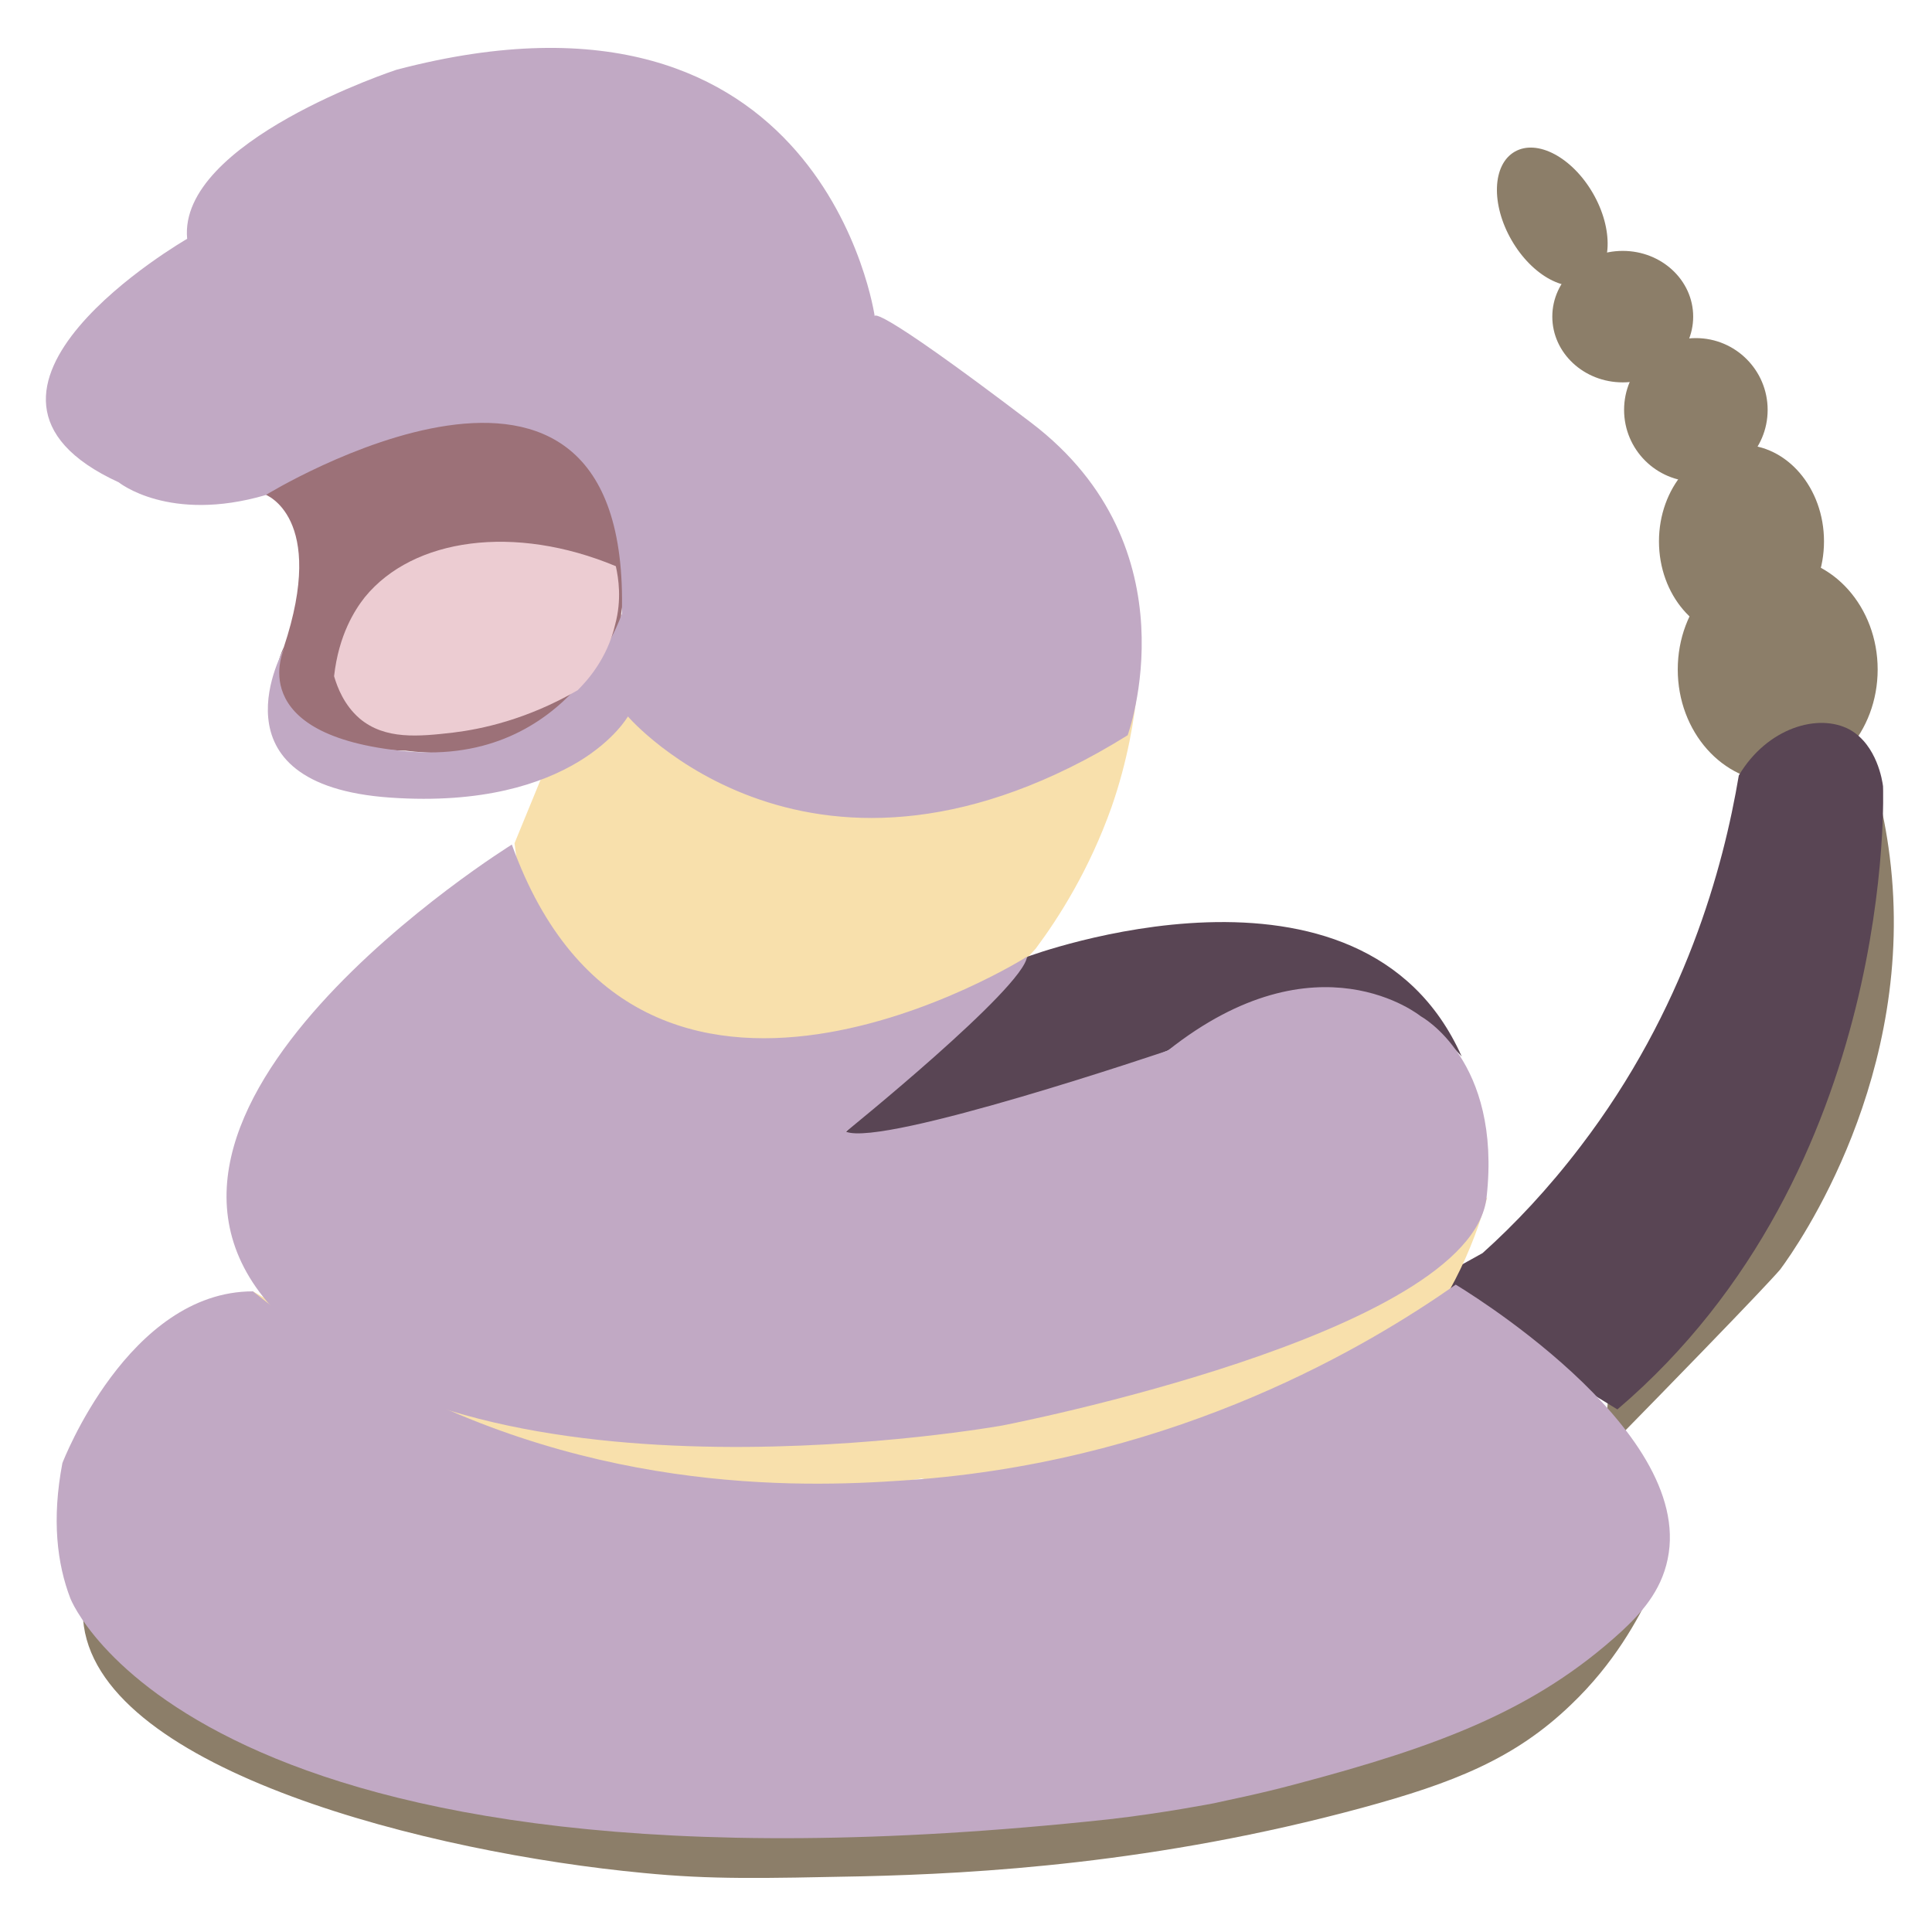
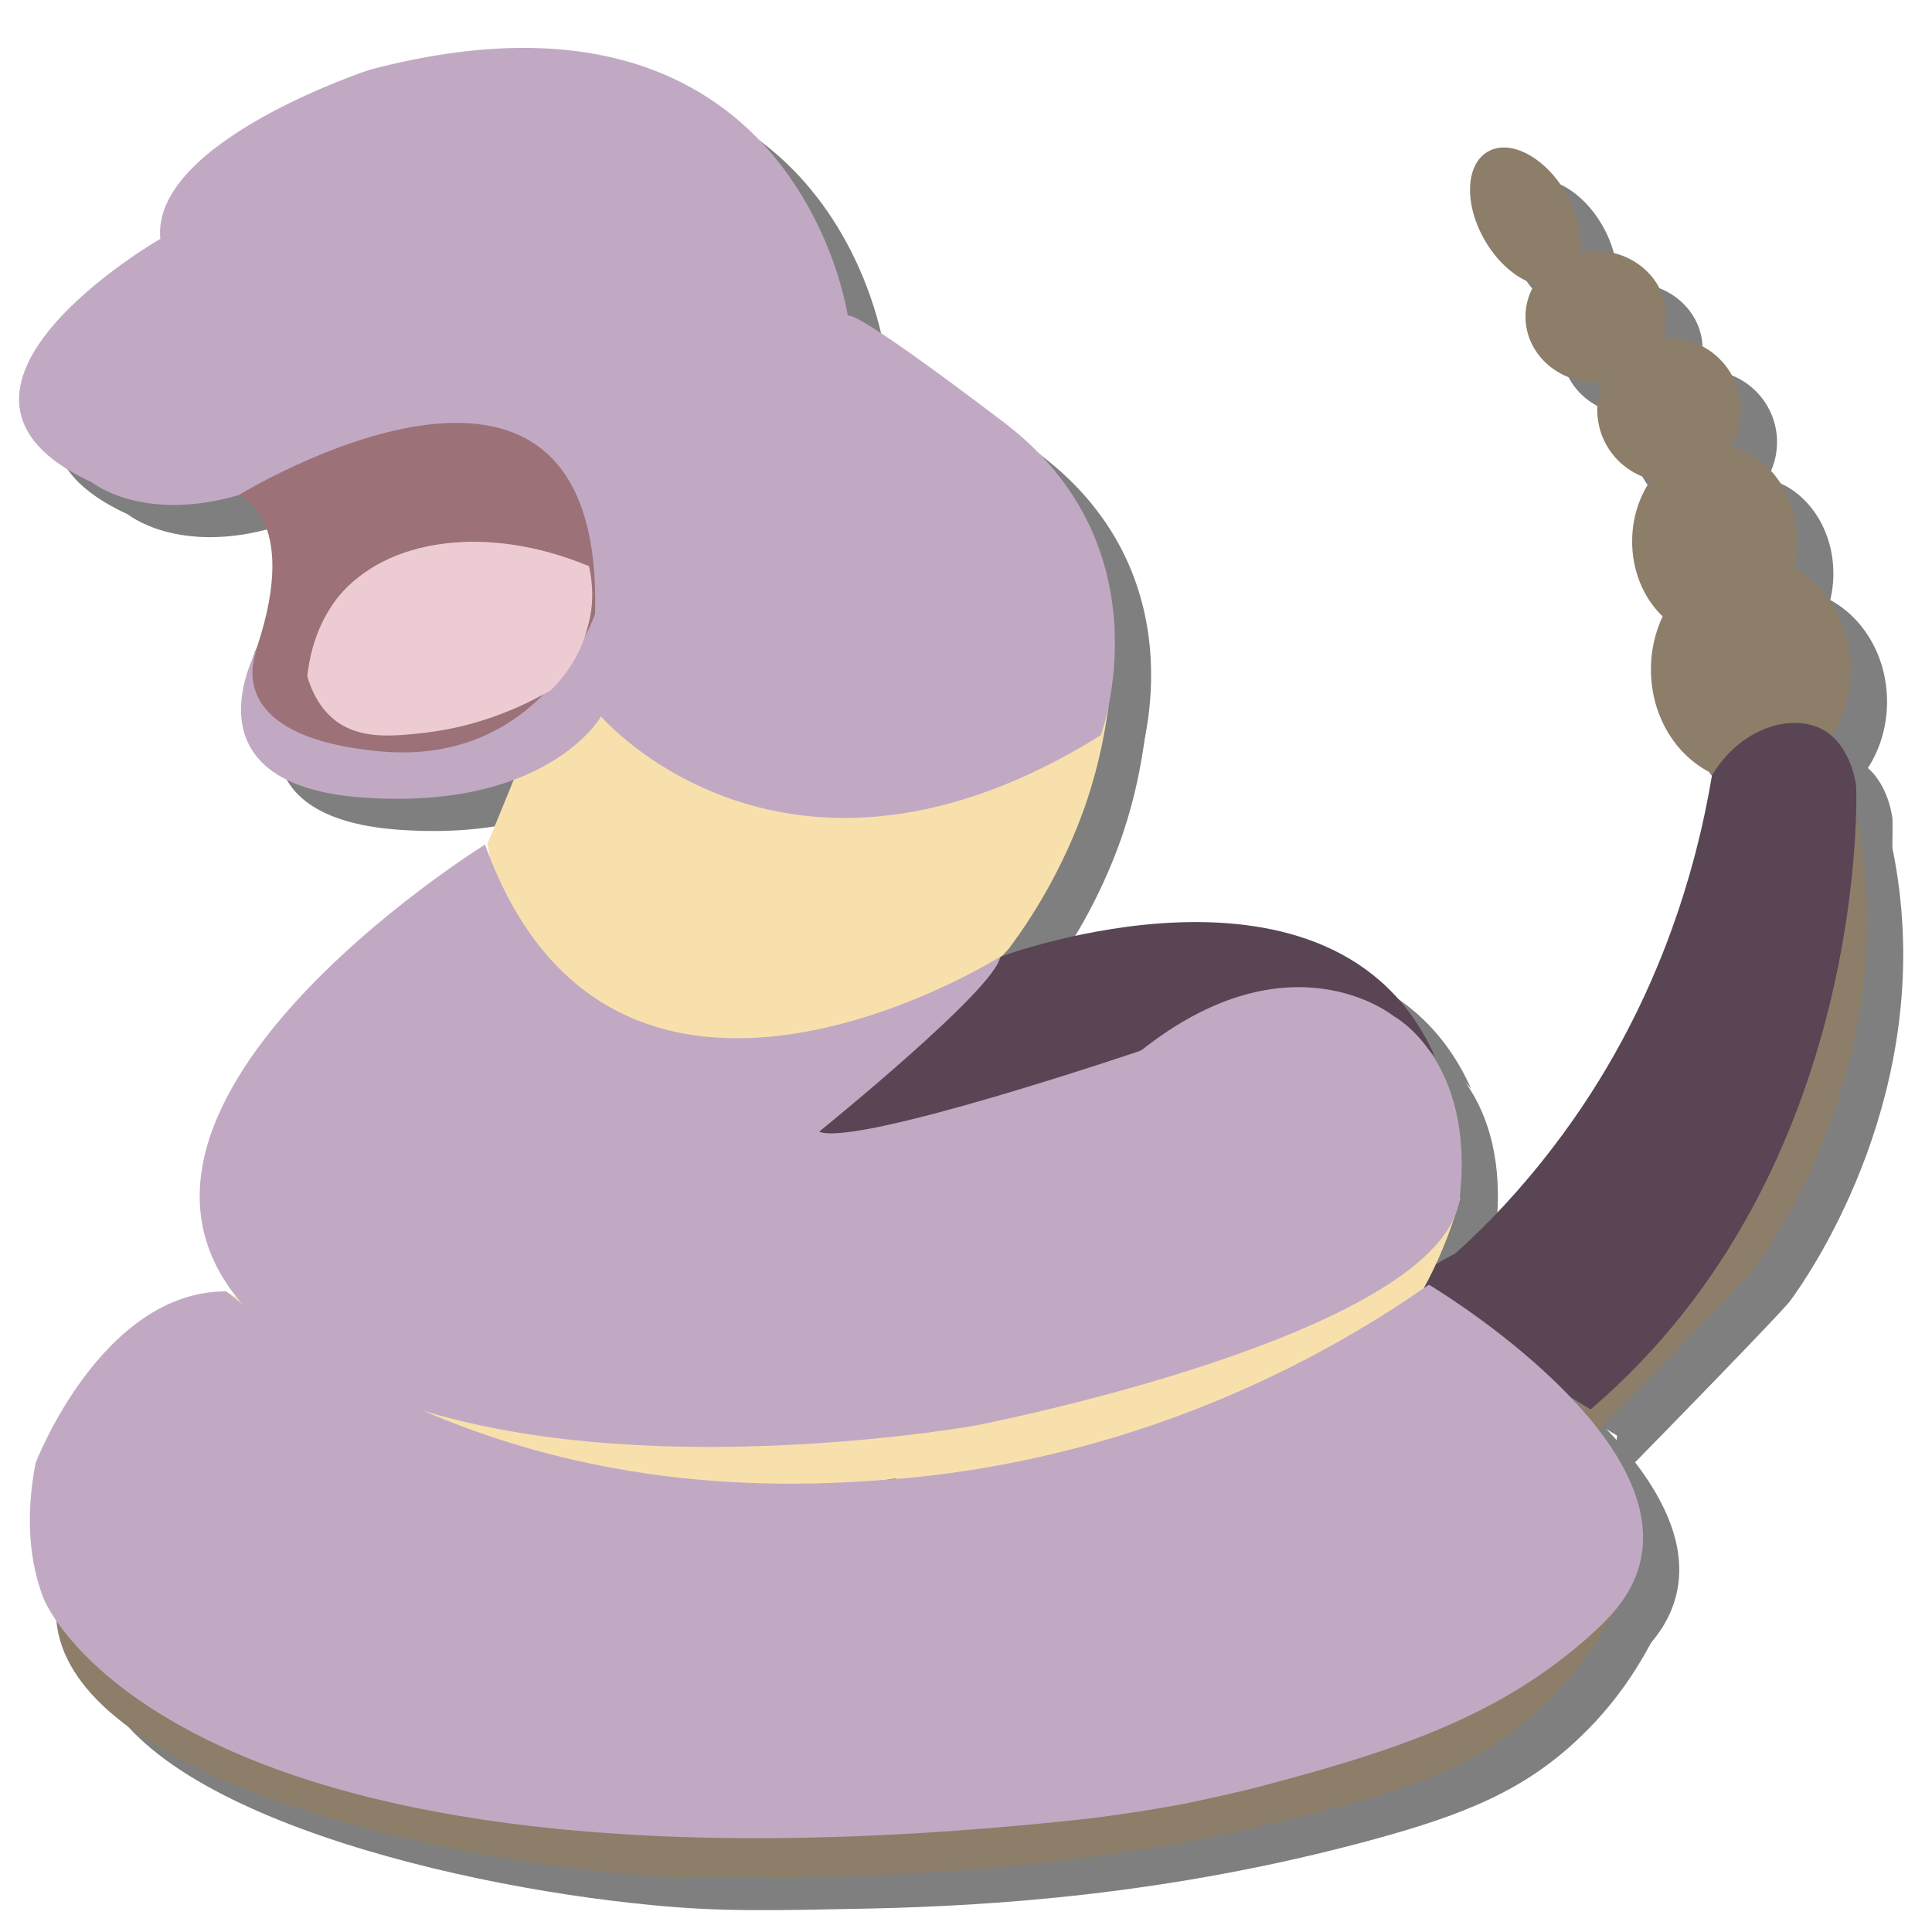
<svg xmlns="http://www.w3.org/2000/svg" version="1.1" id="Layer_1" x="0px" y="0px" viewBox="0 0 288 288" style="enable-background:new 0 0 288 288;" xml:space="preserve">
  <style type="text/css">
- 	.st0{fill:#8C7E69;}
- 	.st1{fill:#594554;}
- 	.st2{fill:#F8E0AC;}
- 	.st3{fill:#9C7178;}
- 	.st4{fill:#C1A9C4;}
- 	.st5{fill:#ECCCD2;}
+ 	.st0{opacity:0.5;}
+ 	.st1{fill:#8C7E69;}
+ 	.st2{fill:#594554;}
+ 	.st3{fill:#F8E0AC;}
+ 	.st4{fill:#9C7178;}
+ 	.st5{fill:#C1A9C4;}
+ 	.st6{fill:#ECCCD2;}
</style>
-   <circle class="st0" cx="252.8" cy="61.1" r="10.7" />
-   <ellipse class="st0" cx="241.9" cy="47.2" rx="10.5" ry="9.8" />
-   <ellipse transform="matrix(0.866 -0.5 0.5 0.866 14.8534 120.0417)" class="st0" cx="231.4" cy="32.3" rx="7" ry="11.2" />
-   <ellipse class="st0" cx="265" cy="99.8" rx="14.9" ry="16.8" />
-   <ellipse class="st0" cx="259.6" cy="80.7" rx="12.3" ry="14.4" />
-   <path class="st0" d="M239.8,207.8c12.6-32.4,25.2-64.9,37.7-97.3c1.5,4,3.3,9.9,4.2,17.2c4.1,32.6-13.7,58-16.3,61.5  c0,0-1.4,1.9-26.5,27.5l0,0L239.8,207.8z" />
-   <path class="st1" d="M211.7,192c3.1-1.7,6.2-3.5,9.3-5.2c4.8-4.3,9.8-9.6,14.6-15.9c15.6-20.4,21.3-41.6,23.6-55.3  c4.2-7.1,11.9-9.4,16.6-6.8c4,2.3,4.8,7.6,4.9,8.4c0,0,2.3,57.2-39.6,92.9C231.3,204.1,221.5,198.1,211.7,192z" />
-   <path class="st0" d="M248.2,228.8c0,0-46.6,49.4-140.7,41.5c-8.8,0.7-19.5,0.5-31.4-1.6c-31.1-5.5-52.7-21.5-63.6-31  c-0.1,0.8-0.3,2.5,0,4.7c3.1,21.6,51.6,33.8,83.4,36.8c10.2,1,17.7,0.8,32.6,0.5c17.2-0.4,43.9-1.9,74.5-10.2  c13.6-3.7,22.8-7.3,31.2-15.4c6.4-6.1,10-12.7,12.1-17.2C246.9,234.1,247.6,231.4,248.2,228.8z" />
-   <path class="st2" d="M37.7,192.5c12.3,7.2,28.3,14.3,47.6,18.3c66.8,13.6,121.8-22.1,136.4-32.3c-2,7.2-6,17-14.3,25.6  c-25.5,26.7-67.2,17-70,16.3C137.3,220.4,40,236.7,37.7,192.5z" />
-   <path class="st2" d="M76.7,125.7c2.9-7.1,5.8-14.1,8.7-21.2l8.1-1.5c4.8,4,13.3,9.9,25.4,12.3c26.4,5.4,47.3-10.3,50.7-13  c-0.5,4.9-1.5,11.1-3.9,18c-3.3,9.3-7.8,16.4-11.3,21.1c-18.7,20.8-46,24.9-62.2,13.6C79.3,146,77.2,129.8,76.7,125.7z" />
-   <path class="st1" d="M153.2,142.6c0,0,49.8-18.6,64.7,14.9c0,0-15.8-19.1-43.8-0.9c0,0-42.4,17.7-48,12.1  C126.2,168.7,148.1,147.8,153.2,142.6z" />
-   <path class="st3" d="M39.5,73.7c0,0,9.3,3.3,2.8,22.8c0,0-7.9,14.9,18.2,15.4c0,0,31.7,4.7,32.1-20.5  C92.6,91.4,102.9,36.4,39.5,73.7z" />
-   <path class="st4" d="M130.4,47.2c0,0-7.5-53.6-71.3-36.8c0,0-32.6,10.7-31.2,25.2c0,0-39.6,22.8-10.2,36.3c0,0,7.5,6.1,21.9,1.9  c0,0,54.5-33.5,53.1,17.7c0,0-7.5,22.8-32.1,20.5c-24.7-2.3-18.2-15.4-18.2-15.4S30.7,117,58.2,118.9s35.4-12.1,35.4-12.1  s27.5,32.1,74.5,2.8c0,0,10.2-27.9-14.4-46.6S130.4,47.2,130.4,47.2z" />
-   <path class="st4" d="M76.3,125.9c0,0-64.7,40.1-34.5,70.3s107.6,16.3,107.6,16.3s69.9-13.5,72.2-34s-9.8-27-9.8-27  s-15.4-12.6-37.7,5.1c0,0-42.4,14.4-48,12.1c0,0,26.5-21.4,27-26.1C153.2,142.6,95.4,179,76.3,125.9z" />
-   <path class="st4" d="M217,191.5c0,0,35.7,21.2,31.6,40.9c-1,4.9-4.1,8.2-6.9,10.8c-12.8,11.7-27.1,17.1-48.7,22.8  c-5.6,1.5-10.3,2.4-12,2.8c0,0-7.7,1.5-15.7,2.4C29,285.9,10.5,238.3,10.5,238.3c-2-5.2-2.8-11.8-1.2-20.2c0,0,9.8-25.6,28.4-25.6  c5,4,12.1,9.2,21.4,14c33.2,17.2,64.9,15,78.2,14C176.1,217.3,204,200.6,217,191.5z" />
-   <path class="st5" d="M91.8,84.4c-15.1-6.3-30.2-4.2-37.4,4.6c-1.5,1.9-3.9,5.6-4.6,11.8c0.5,1.7,1.5,4.3,3.8,6.3  c3.8,3.2,8.8,2.7,14,2.1c4.1-0.5,10.9-1.9,18.5-6.3c1.3-1.3,4.4-4.6,5.6-9.8C92.7,89.4,92.2,86.2,91.8,84.4z" />
+   <g class="st0">
+     <circle cx="254.2" cy="65.9" r="10.7" />
+     <ellipse cx="243.3" cy="52" rx="10.5" ry="9.8" />
+     <ellipse transform="matrix(0.866 -0.5 0.5 0.866 12.6291 121.3545)" cx="232.8" cy="37.1" rx="7" ry="11.2" />
+     <ellipse cx="266.4" cy="104.6" rx="14.9" ry="16.8" />
+     <ellipse cx="261" cy="85.5" rx="12.3" ry="14.4" />
+     <path d="M241.2,212.6c12.6-32.4,25.2-64.9,37.7-97.3c1.5,4,3.3,9.9,4.2,17.2c4.1,32.6-13.7,58-16.3,61.5c0,0-1.4,1.9-26.5,27.5l0,0   L241.2,212.6z" />
+     <path d="M213.1,196.8c3.1-1.7,6.2-3.5,9.3-5.2c4.8-4.3,9.8-9.6,14.6-15.9c15.6-20.4,21.3-41.6,23.6-55.3c4.2-7.1,11.9-9.4,16.6-6.8   c4,2.3,4.8,7.6,4.9,8.4c0,0,2.3,57.2-39.6,92.9C232.7,208.9,222.9,202.9,213.1,196.8z" />
+     <path d="M249.6,233.6c0,0-46.6,49.4-140.7,41.5c-8.8,0.7-19.5,0.5-31.4-1.6c-31.1-5.5-52.7-21.5-63.6-31c-0.1,0.8-0.3,2.5,0,4.7   C17,268.8,65.5,281,97.3,284c10.2,1,17.7,0.8,32.6,0.5c17.2-0.4,43.9-1.9,74.5-10.2c13.6-3.7,22.8-7.3,31.2-15.4   c6.4-6.1,10-12.7,12.1-17.2C248.3,238.9,249,236.2,249.6,233.6z" />
+     <path d="M39.1,197.3c12.3,7.2,28.3,14.3,47.6,18.3c66.8,13.6,121.8-22.1,136.4-32.3c-2,7.2-6,17-14.3,25.6   c-25.5,26.7-67.2,17-70,16.3C138.7,225.2,41.4,241.5,39.1,197.3z" />
+     <path d="M78.1,130.5c2.9-7.1,5.8-14.1,8.7-21.2l8.1-1.5c4.8,4,13.3,9.9,25.4,12.3c26.4,5.4,47.3-10.3,50.7-13   c-0.5,4.9-1.5,11.1-3.9,18c-3.3,9.3-7.8,16.4-11.3,21.1c-18.7,20.8-46,24.9-62.2,13.6C80.7,150.8,78.6,134.6,78.1,130.5z" />
+     <path d="M154.6,147.4c0,0,49.8-18.6,64.7,14.9c0,0-15.8-19.1-43.8-0.9c0,0-42.4,17.7-48,12.1C127.6,173.5,149.5,152.6,154.6,147.4z   " />
+     <path d="M40.9,78.5c0,0,9.3,3.3,2.8,22.8c0,0-7.9,14.9,18.2,15.4c0,0,31.7,4.7,32.1-20.5C94,96.2,104.3,41.2,40.9,78.5z" />
+     <path d="M131.8,52c0,0-7.5-53.6-71.3-36.8c0,0-32.6,10.7-31.2,25.2c0,0-39.6,22.8-10.2,36.3c0,0,7.5,6.1,21.9,1.9   c0,0,54.5-33.5,53.1,17.7c0,0-7.5,22.8-32.1,20.5c-24.7-2.3-18.2-15.4-18.2-15.4s-11.7,20.4,15.8,22.3S95,111.6,95,111.6   s27.5,32.1,74.5,2.8c0,0,10.2-27.9-14.4-46.6S131.8,52,131.8,52z" />
+     <path d="M77.7,130.7c0,0-64.7,40.1-34.5,70.3s107.6,16.3,107.6,16.3s69.9-13.5,72.2-34s-9.8-27-9.8-27s-15.4-12.6-37.7,5.1   c0,0-42.4,14.4-48,12.1c0,0,26.5-21.4,27-26.1C154.6,147.4,96.8,183.8,77.7,130.7z" />
+     <path d="M218.4,196.3c0,0,35.7,21.2,31.6,40.9c-1,4.9-4.1,8.2-6.9,10.8c-12.8,11.7-27.1,17.1-48.7,22.8c-5.6,1.5-10.3,2.4-12,2.8   c0,0-7.7,1.5-15.7,2.4C30.4,290.7,11.9,243.1,11.9,243.1c-2-5.2-2.8-11.8-1.2-20.2c0,0,9.8-25.6,28.4-25.6c5,4,12.1,9.2,21.4,14   c33.2,17.2,64.9,15,78.2,14C177.5,222.1,205.4,205.4,218.4,196.3z" />
+     <path d="M93.2,89.2C78.1,82.9,63,85,55.8,93.8c-1.5,1.9-3.9,5.6-4.6,11.8c0.5,1.7,1.5,4.3,3.8,6.3c3.8,3.2,8.8,2.7,14,2.1   c4.1-0.5,10.9-1.9,18.5-6.3c1.3-1.3,4.4-4.6,5.6-9.8C94.1,94.2,93.6,91,93.2,89.2z" />
+   </g>
+   <g>
+     <circle class="st1" cx="248.8" cy="61.1" r="10.7" />
+     <ellipse class="st1" cx="237.9" cy="47.2" rx="10.5" ry="9.8" />
+     <ellipse transform="matrix(0.866 -0.5 0.5 0.866 14.3096 118.0298)" class="st1" cx="227.4" cy="32.3" rx="7" ry="11.2" />
+     <ellipse class="st1" cx="261" cy="99.8" rx="14.9" ry="16.8" />
+     <ellipse class="st1" cx="255.6" cy="80.7" rx="12.3" ry="14.4" />
+     <path class="st1" d="M235.8,207.8c12.6-32.4,25.2-64.9,37.7-97.3c1.5,4,3.3,9.9,4.2,17.2c4.1,32.6-13.7,58-16.3,61.5   c0,0-1.4,1.9-26.5,27.5l0,0L235.8,207.8z" />
+     <path class="st2" d="M207.7,192c3.1-1.7,6.2-3.5,9.3-5.2c4.8-4.3,9.8-9.6,14.6-15.9c15.6-20.4,21.3-41.6,23.6-55.3   c4.2-7.1,11.9-9.4,16.6-6.8c4,2.3,4.8,7.6,4.9,8.4c0,0,2.3,57.2-39.6,92.9C227.3,204.1,217.5,198.1,207.7,192z" />
+     <path class="st1" d="M244.2,228.8c0,0-46.6,49.4-140.7,41.5c-8.8,0.7-19.5,0.5-31.4-1.6c-31.1-5.5-52.7-21.5-63.6-31   c-0.1,0.8-0.3,2.5,0,4.7c3.1,21.6,51.6,33.8,83.4,36.8c10.2,1,17.7,0.8,32.6,0.5c17.2-0.4,43.9-1.9,74.5-10.2   c13.6-3.7,22.8-7.3,31.2-15.4c6.4-6.1,10-12.7,12.1-17.2C242.9,234.1,243.6,231.4,244.2,228.8z" />
+     <path class="st3" d="M33.7,192.5c12.3,7.2,28.3,14.3,47.6,18.3c66.8,13.6,121.8-22.1,136.4-32.3c-2,7.2-6,17-14.3,25.6   c-25.5,26.7-67.2,17-70,16.3C133.3,220.4,36,236.7,33.7,192.5z" />
+     <path class="st3" d="M72.7,125.7c2.9-7.1,5.8-14.1,8.7-21.2l8.1-1.5c4.8,4,13.3,9.9,25.4,12.3c26.4,5.4,47.3-10.3,50.7-13   c-0.5,4.9-1.5,11.1-3.9,18c-3.3,9.3-7.8,16.4-11.3,21.1c-18.7,20.8-46,24.9-62.2,13.6C75.3,146,73.2,129.8,72.7,125.7z" />
+     <path class="st2" d="M149.2,142.6c0,0,49.8-18.6,64.7,14.9c0,0-15.8-19.1-43.8-0.9c0,0-42.4,17.7-48,12.1   C122.2,168.7,144.1,147.8,149.2,142.6z" />
+     <path class="st4" d="M35.5,73.7c0,0,9.3,3.3,2.8,22.8c0,0-7.9,14.9,18.2,15.4c0,0,31.7,4.7,32.1-20.5   C88.6,91.4,98.9,36.4,35.5,73.7z" />
+     <path class="st5" d="M126.4,47.2c0,0-7.5-53.6-71.3-36.8c0,0-32.6,10.7-31.2,25.2c0,0-39.6,22.8-10.2,36.3c0,0,7.5,6.1,21.9,1.9   c0,0,54.5-33.5,53.1,17.7c0,0-7.5,22.8-32.1,20.5c-24.7-2.3-18.2-15.4-18.2-15.4S26.7,117,54.2,118.9s35.4-12.1,35.4-12.1   s27.5,32.1,74.5,2.8c0,0,10.2-27.9-14.4-46.6S126.4,47.2,126.4,47.2z" />
+     <path class="st5" d="M72.3,125.9c0,0-64.7,40.1-34.5,70.3s107.6,16.3,107.6,16.3s69.9-13.5,72.2-34s-9.8-27-9.8-27   s-15.4-12.6-37.7,5.1c0,0-42.4,14.4-48,12.1c0,0,26.5-21.4,27-26.1C149.2,142.6,91.4,179,72.3,125.9z" />
+     <path class="st5" d="M213,191.5c0,0,35.7,21.2,31.6,40.9c-1,4.9-4.1,8.2-6.9,10.8c-12.8,11.7-27.1,17.1-48.7,22.8   c-5.6,1.5-10.3,2.4-12,2.8c0,0-7.7,1.5-15.7,2.4C25,285.9,6.5,238.3,6.5,238.3c-2-5.2-2.8-11.8-1.2-20.2c0,0,9.8-25.6,28.4-25.6   c5,4,12.1,9.2,21.4,14c33.2,17.2,64.9,15,78.2,14C172.1,217.3,200,200.6,213,191.5z" />
+     <path class="st6" d="M87.8,84.4c-15.1-6.3-30.2-4.2-37.4,4.6c-1.5,1.9-3.9,5.6-4.6,11.8c0.5,1.7,1.5,4.3,3.8,6.3   c3.8,3.2,8.8,2.7,14,2.1c4.1-0.5,10.9-1.9,18.5-6.3c1.3-1.3,4.4-4.6,5.6-9.8C88.7,89.4,88.2,86.2,87.8,84.4z" />
+   </g>
</svg>
